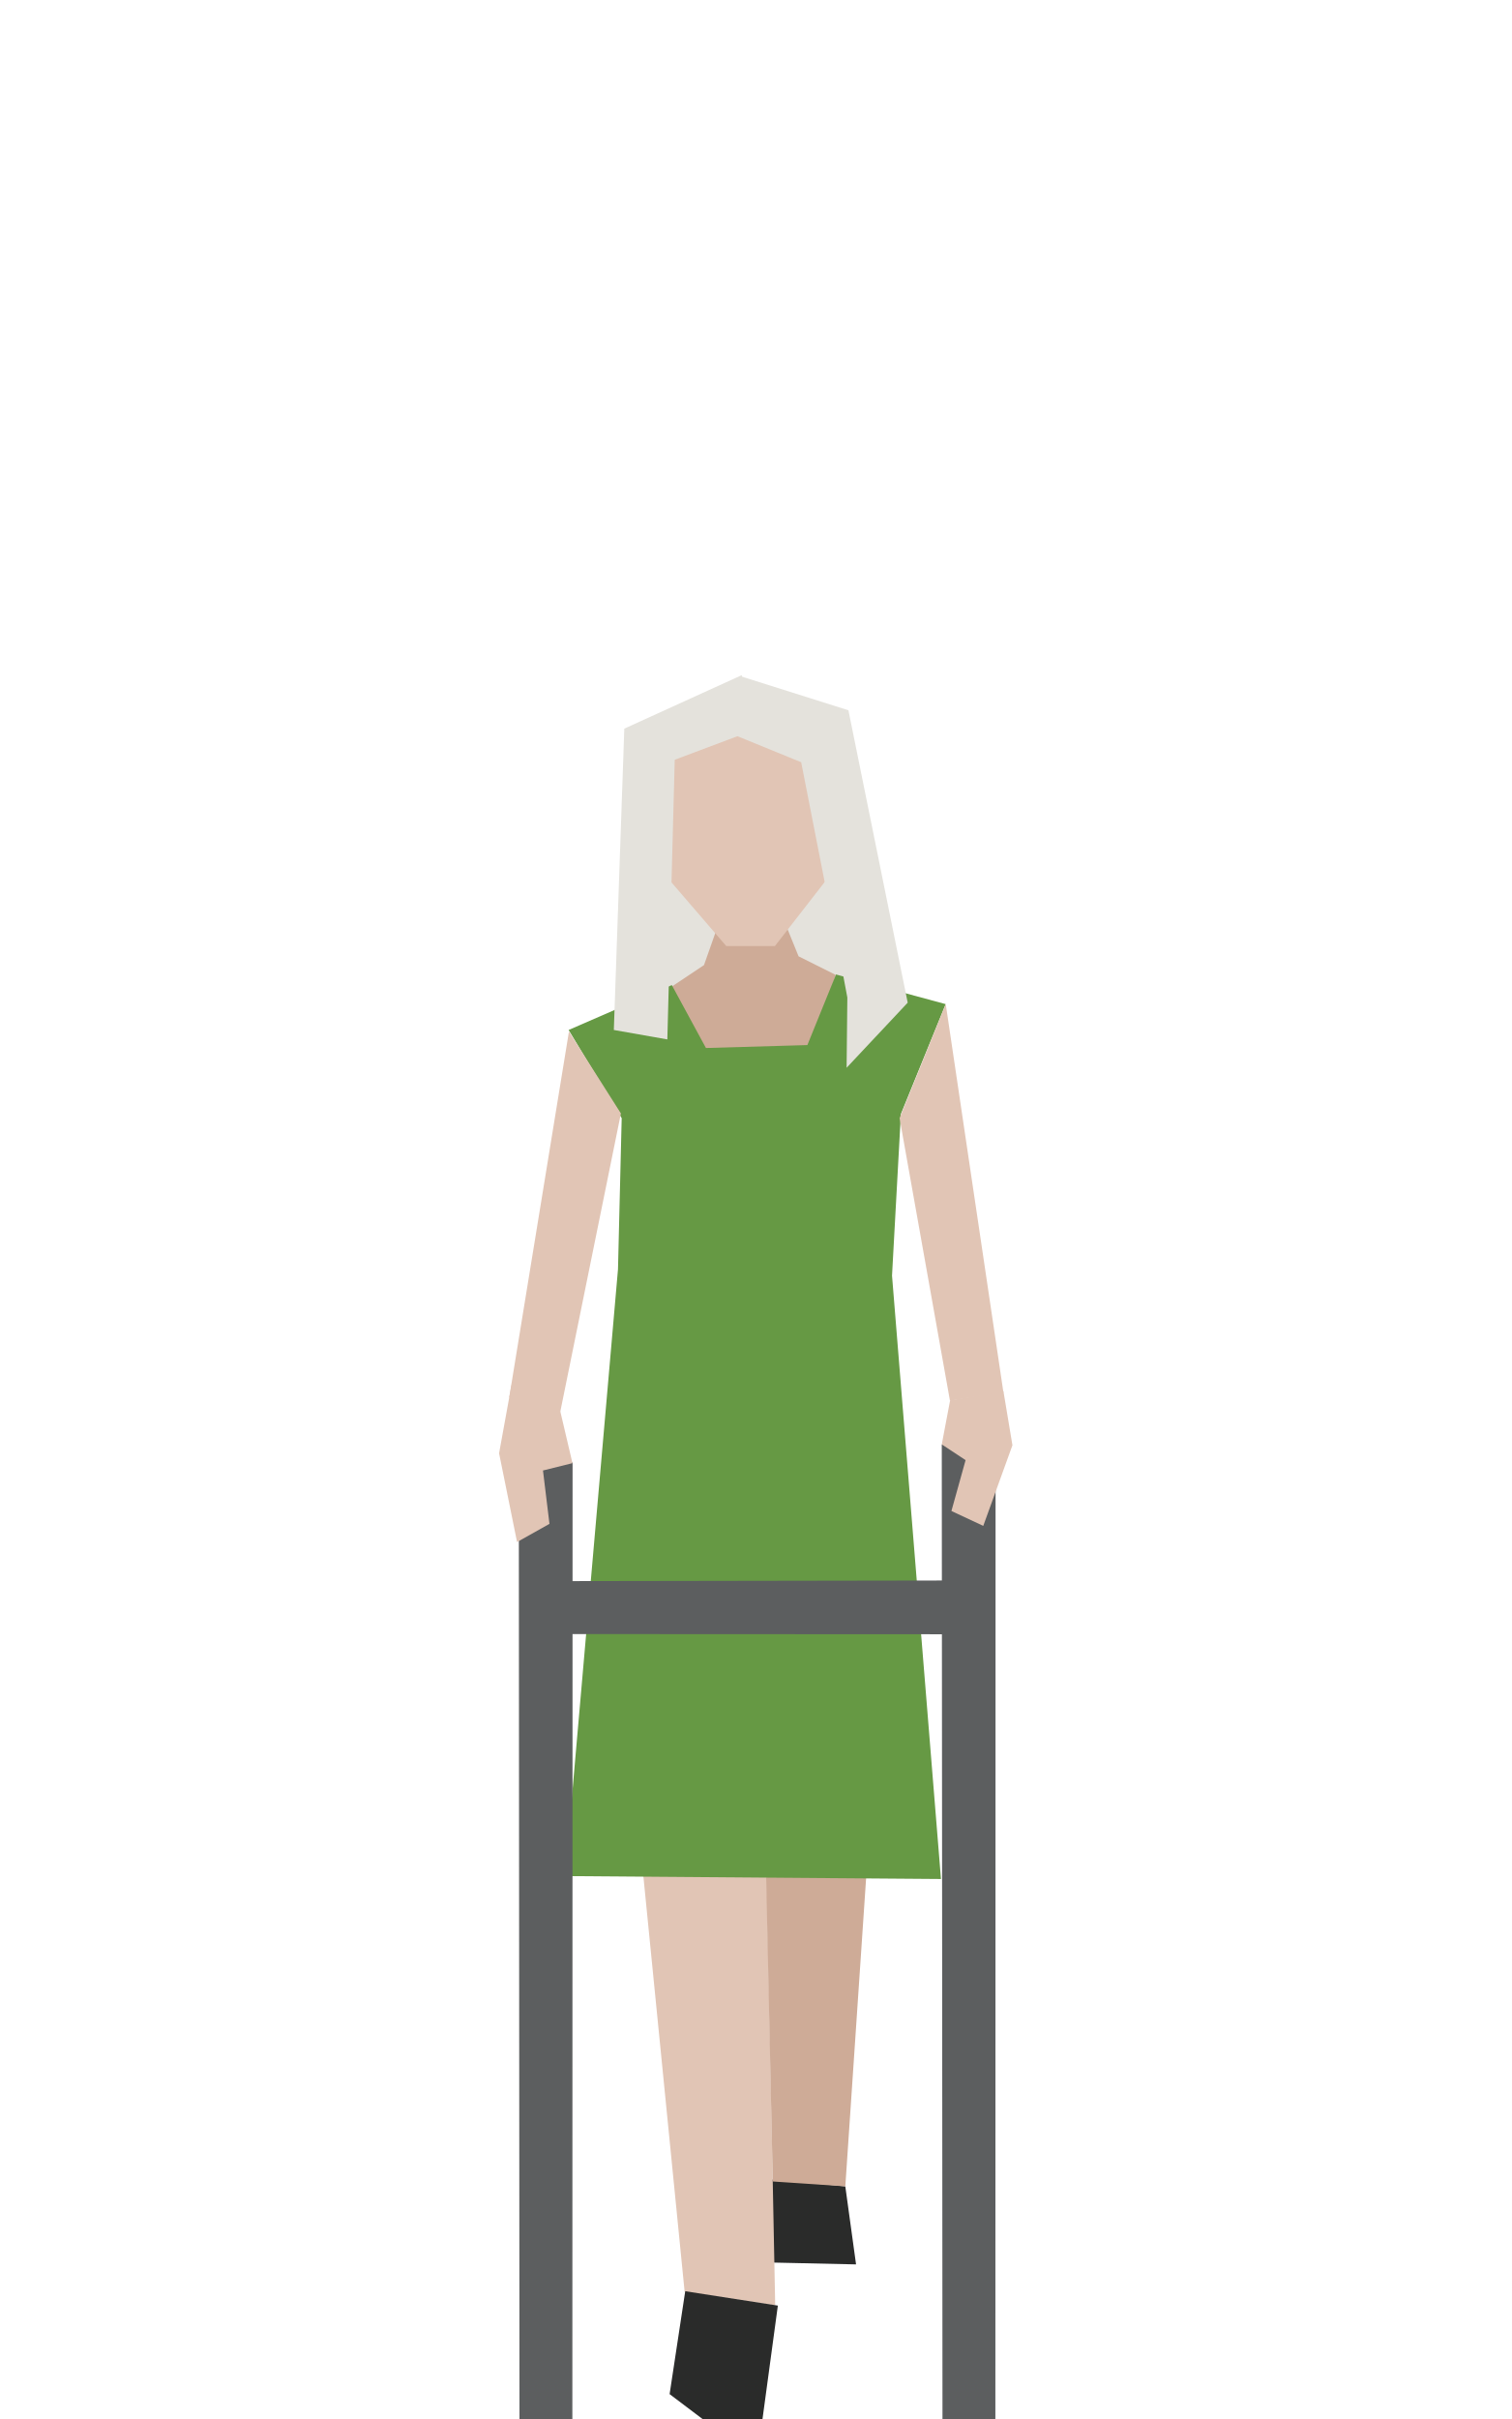
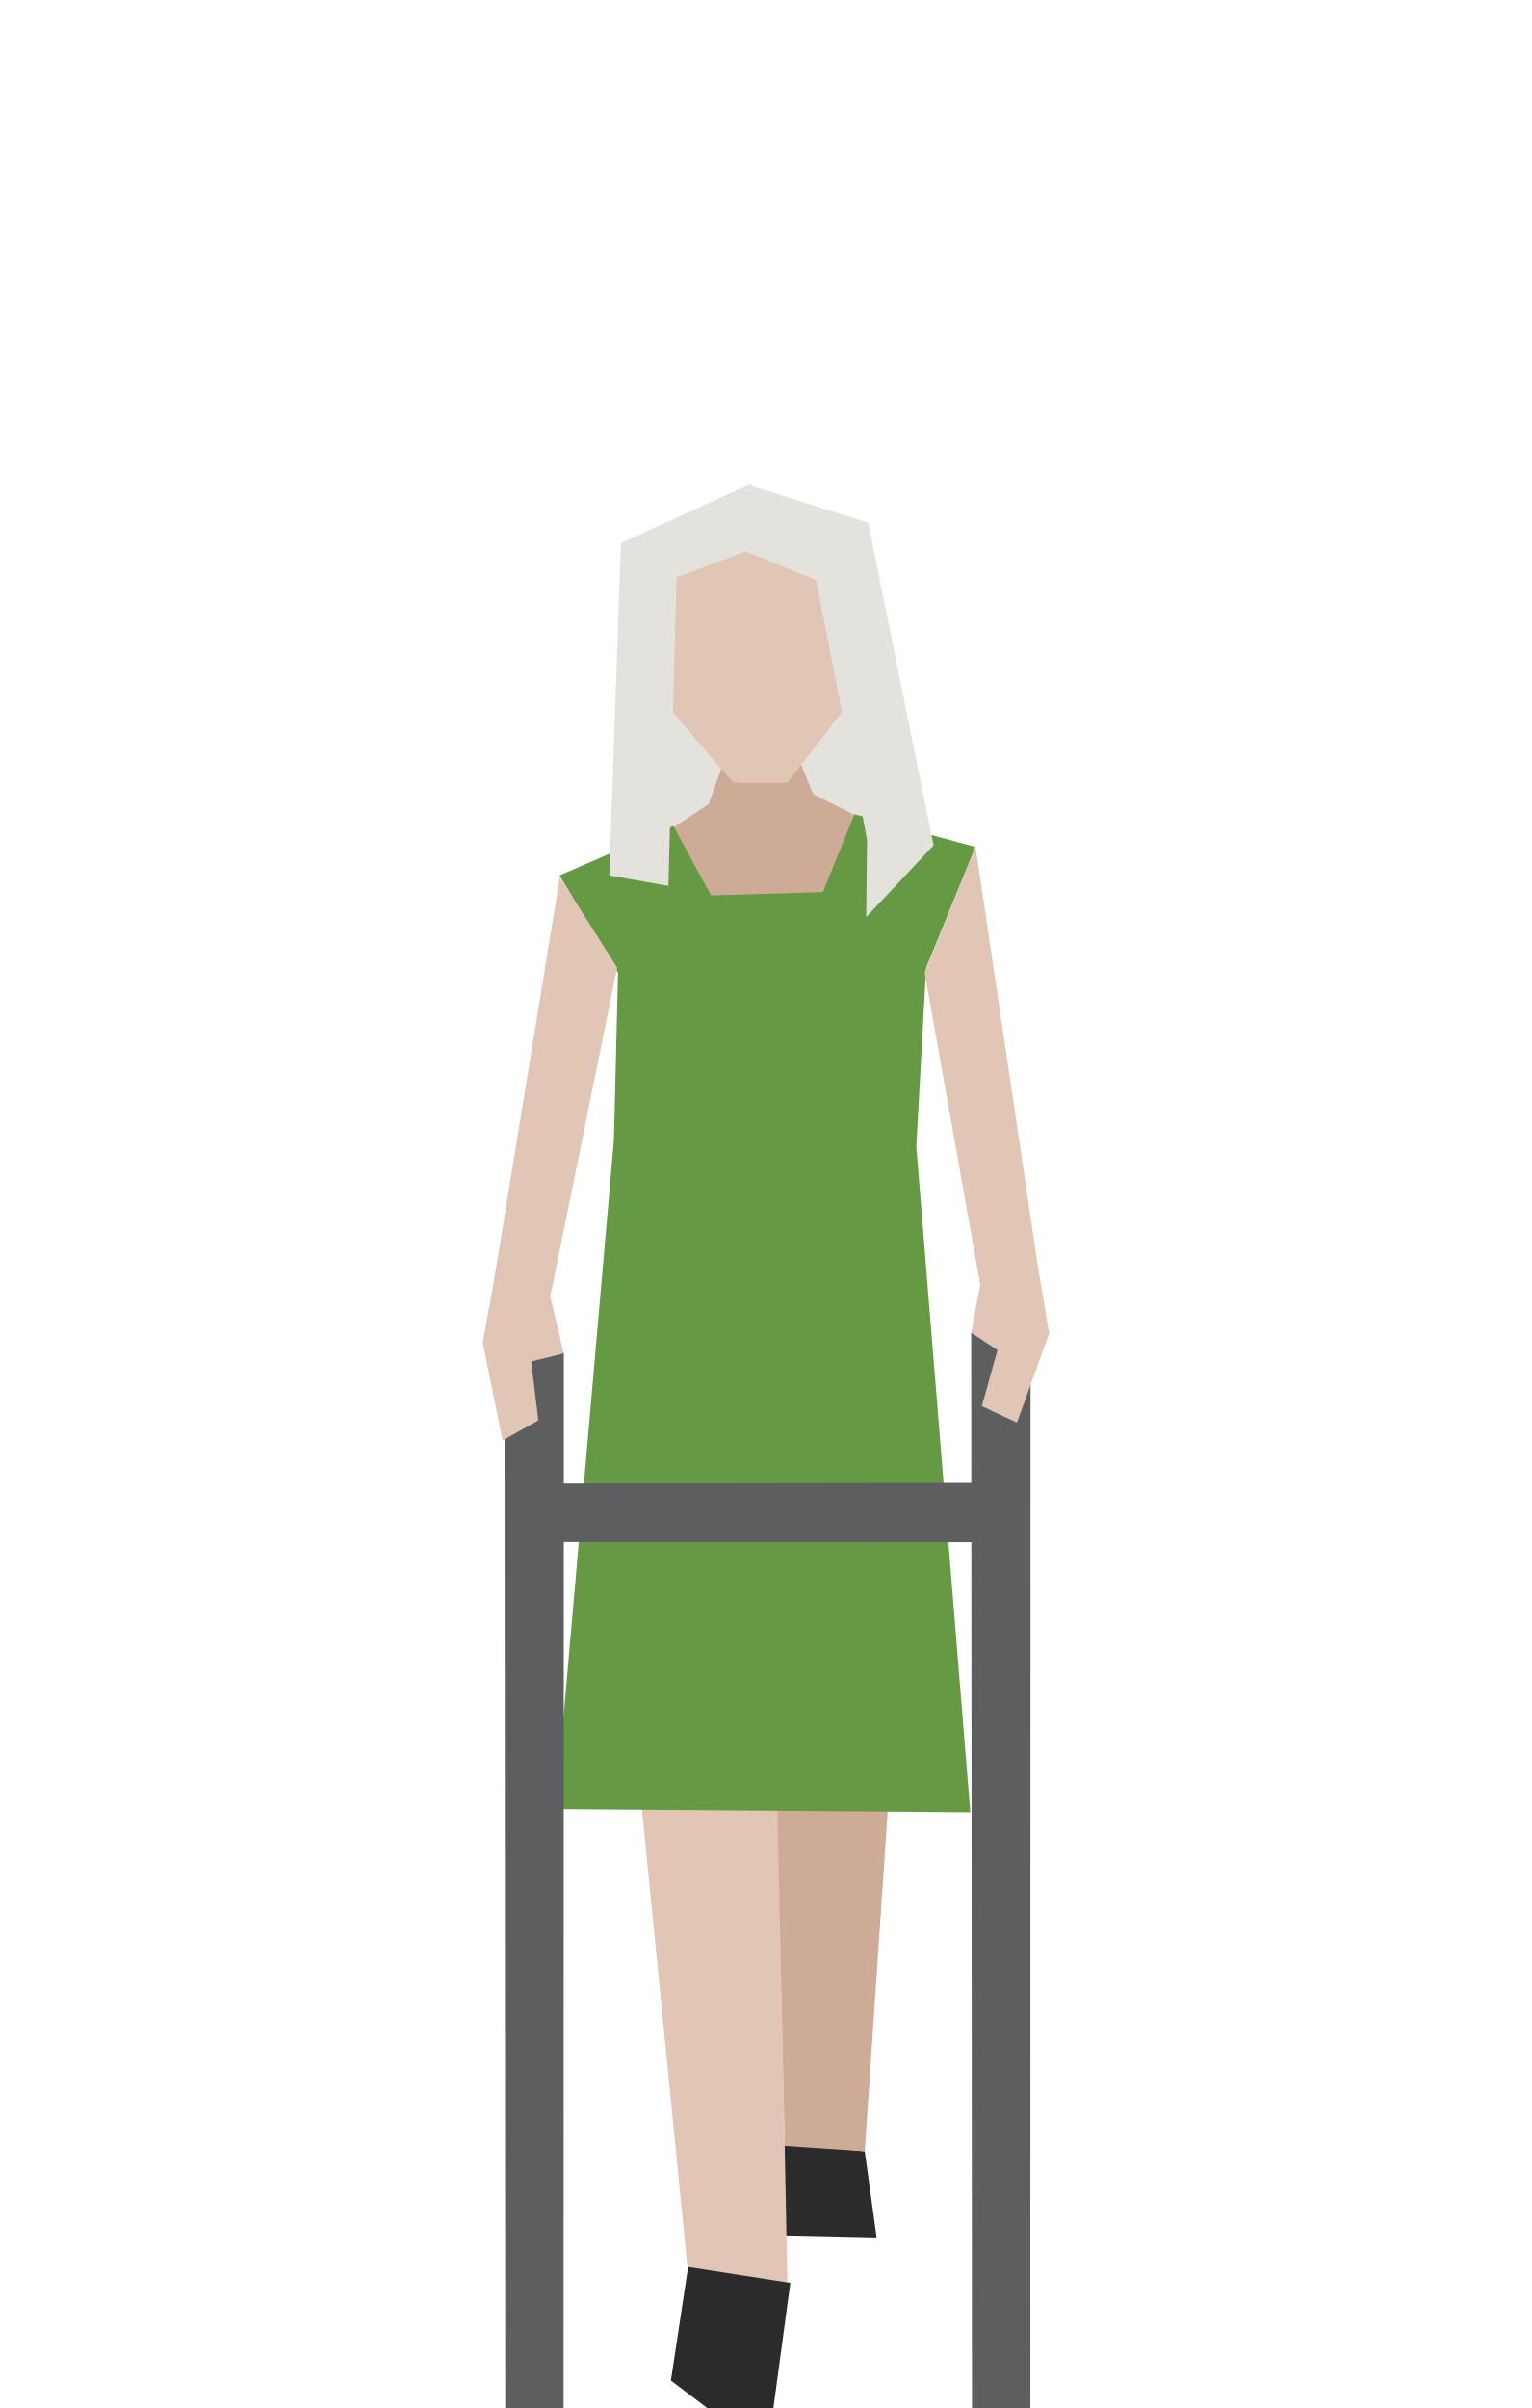
- <svg xmlns="http://www.w3.org/2000/svg" width="120px" height="192px" version="1.1" xml:space="preserve" style="fill-rule:evenodd;clip-rule:evenodd;stroke-linejoin:round;stroke-miterlimit:1.414;">
-   <g>
-     <g id="people-17" transform="matrix(1,0,0,1,-74.1438,-48)">
-       <g transform="matrix(1,0,0,1,0,-12)">
-         <path d="M126.542,140.25l4.798,-1.888l10.425,-0.406l-1.975,-8.332l-12.688,-0.233l-0.56,10.859Z" style="fill:#e4e2dc;fill-rule:nonzero;" />
-       </g>
-       <g transform="matrix(1,0,0,1,0,-12)">
-         <path d="M127.48,138.305l2.554,-1.703l1.857,-5.265l4.292,1.223l1.361,3.346l2.942,1.47l-1.858,6.116l-8.748,0.233l-2.4,-5.42Z" style="fill:#ceab97;fill-rule:nonzero;" />
-       </g>
-       <g transform="matrix(1,0,0,1,0,-12)">
-         <path d="M141.253,233.534l0.853,6.195l-7.039,-0.155l-0.465,-6.658l6.651,0.618Z" style="fill:#2a2b2a;fill-rule:nonzero;" />
-       </g>
-       <g transform="matrix(1,0,0,1,0,-12)">
-         <path d="M134.758,196.062l0.929,46.917l-7.19,-1.083l-4.568,-45.989" style="fill:#e1c5b5;fill-rule:nonzero;" />
-       </g>
-       <g transform="matrix(1,0,0,1,0,-12)">
-         <path d="M134.602,179.494l0.156,19.819l0.736,33.835l5.76,0.386l2.324,-34.433l-8.976,-19.607Z" style="fill:#ceab97;fill-rule:nonzero;" />
-       </g>
-       <g transform="matrix(1,0,0,1,0,-12)">
-         <path d="M149.219,139.698l-8.704,-2.352l-2.274,5.603l-8.052,0.233l-2.709,-4.994l-8.192,3.563l4.212,6.999l-0.294,12l-4.205,48.158l29.847,0.232l-3.886,-47.89l0.704,-12.833l3.553,-8.719Z" style="fill:#694;fill-rule:nonzero;" />
-       </g>
-       <g transform="matrix(1,0,0,1,0,-12)">
-         <path d="M148.912,174.666l0.056,77.334l4.199,0l0.017,-79.344l-4.272,2.01Z" style="fill:#5c5e5f;fill-rule:nonzero;" />
-       </g>
-       <g transform="matrix(1,0,0,1,0,-12)">
-         <path d="M115.385,252l4.199,0l0.017,-75.906l-4.272,-2.719l0.056,78.625Z" style="fill:#5c5e5f;fill-rule:nonzero;" />
-       </g>
-       <g transform="matrix(1,0,0,1,0,-12)">
-         <path d="M117.5,189.698l0,-4.2l34.501,-0.056l0.719,4.273l-35.22,-0.017Z" style="fill:#5c5e5f;fill-rule:nonzero;" />
-       </g>
-       <g transform="matrix(1,0,0,1,0,-12)">
-         <path d="M145.562,148.75l3.999,22.426l4.246,-0.653l-4.58,-30.824l-3.665,9.051Z" style="fill:#e1c5b5;fill-rule:nonzero;" />
-       </g>
-       <g transform="matrix(1,0,0,1,0,-12)">
-         <path d="M153.808,170.427l0.714,4.286l-2.317,6.399l-2.527,-1.183l1.584,-5.687l-0.18,1.835l-2.171,-1.432l0.663,-3.5l4.234,-0.718Z" style="fill:#e1c5b5;fill-rule:nonzero;" />
-       </g>
-       <g transform="matrix(1,0,0,1,0,-12)">
-         <path d="M127.304,250.025l2.614,1.975l4.761,0l1.219,-9.001l-7.354,-1.141l-1.24,8.167Z" style="fill:#2a2b2a;fill-rule:nonzero;" />
-       </g>
-       <g transform="matrix(1,0,0,1,0,-12)">
-         <path d="M131.801,135.089l3.864,0l4.162,-5.351l-0.744,-11.446l-7.423,-1.24l-4.614,1.835l0.149,10.851l4.606,5.351Z" style="fill:#e1c5b5;fill-rule:nonzero;" />
-       </g>
-       <g transform="matrix(1,0,0,1,0,-12)">
-         <path d="M114.751,169.936l-0.985,5.412l1.427,7.047l2.573,-1.444l-0.737,-6.061l0.171,1.838l2.392,-0.595l-0.966,-4.113l-3.875,-2.084Z" style="fill:#e1c5b5;fill-rule:nonzero;" />
-       </g>
-       <g transform="matrix(1,0,0,1,0,-12)">
-         <path d="M123.438,148.375l-4.814,23.682l-4.052,-1.145l4.741,-29.037l4.125,6.5Z" style="fill:#e1c5b5;fill-rule:nonzero;" />
-       </g>
-       <g transform="matrix(1,0,0,1,0,-12)">
-         <path d="M132.917,113.667l8.583,2.708l4.707,23.208l-4.851,5.167l0.059,-5.574l-0.31,-1.646l-1.491,-7.529l-1.864,-9.501l-5.103,-2.083l0.27,-4.75Z" style="fill:#e4e2dc;fill-rule:nonzero;" />
-       </g>
-       <g transform="matrix(1,0,0,1,0,-12)">
-         <path d="M132.734,118.417l-5.022,1.887l-0.588,22.196l-4.248,-0.749l0.832,-23.918l9.334,-4.25l-0.308,4.834Z" style="fill:#e4e2dc;fill-rule:nonzero;" />
-       </g>
+ <svg xmlns="http://www.w3.org/2000/svg" width="100%" height="100%" viewBox="0 0 140 220" version="1.1" xml:space="preserve" style="fill-rule:evenodd;clip-rule:evenodd;stroke-linejoin:round;stroke-miterlimit:2;">
+   <g id="people-17" transform="matrix(1.27,0,0,1.27,-100.363,-84.8)">
+     <g transform="matrix(1,0,0,1,0,-12)">
+       <path d="M126.542,140.25L131.34,138.362L141.765,137.956L139.79,129.624L127.102,129.391L126.542,140.25Z" style="fill:rgb(228,226,220);fill-rule:nonzero;" />
+     </g>
+     <g transform="matrix(1,0,0,1,0,-12)">
+       <path d="M127.48,138.305L130.034,136.602L131.891,131.337L136.183,132.56L137.544,135.906L140.486,137.376L138.628,143.492L129.88,143.725L127.48,138.305Z" style="fill:rgb(206,171,151);fill-rule:nonzero;" />
+     </g>
+     <g transform="matrix(1,0,0,1,0,-12)">
+       <path d="M141.253,233.534L142.106,239.729L135.067,239.574L134.602,232.916L141.253,233.534Z" style="fill:rgb(42,43,42);fill-rule:nonzero;" />
+     </g>
+     <g transform="matrix(1,0,0,1,0,-12)">
+       <path d="M134.758,196.063L135.687,242.98L128.497,241.897L123.929,195.908" style="fill:rgb(225,197,181);fill-rule:nonzero;" />
+     </g>
+     <g transform="matrix(1,0,0,1,0,-12)">
+       <path d="M134.602,179.494L134.758,199.313L135.494,233.148L141.254,233.534L143.578,199.101L134.602,179.494Z" style="fill:rgb(206,171,151);fill-rule:nonzero;" />
+     </g>
+     <g transform="matrix(1,0,0,1,0,-12)">
+       <path d="M149.219,139.698L140.515,137.346L138.241,142.949L130.189,143.182L127.48,138.188L119.288,141.751L123.5,148.75L123.206,160.75L119.001,208.908L148.848,209.14L144.962,161.25L145.666,148.417L149.219,139.698Z" style="fill:rgb(102,153,68);fill-rule:nonzero;" />
+     </g>
+     <g transform="matrix(1,0,0,1,0,-12)">
+       <path d="M148.912,174.666L148.968,252L153.167,252L153.184,172.656L148.912,174.666Z" style="fill:rgb(92,94,95);fill-rule:nonzero;" />
+     </g>
+     <g transform="matrix(1,0,0,1,0,-12)">
+       <path d="M115.385,252L119.584,252L119.601,176.094L115.329,173.375L115.385,252Z" style="fill:rgb(92,94,95);fill-rule:nonzero;" />
+     </g>
+     <g transform="matrix(1,0,0,1,0,-12)">
+       <path d="M117.5,189.698L117.5,185.498L152.001,185.442L152.72,189.715L117.5,189.698Z" style="fill:rgb(92,94,95);fill-rule:nonzero;" />
+     </g>
+     <g transform="matrix(1,0,0,1,0,-12)">
+       <path d="M145.563,148.75L149.562,171.176L153.808,170.523L149.228,139.699L145.563,148.75Z" style="fill:rgb(225,197,181);fill-rule:nonzero;" />
+     </g>
+     <g transform="matrix(1,0,0,1,0,-12)">
+       <path d="M153.808,170.427L154.522,174.713L152.205,181.112L149.678,179.929L151.262,174.242L151.082,176.077L148.911,174.645L149.574,171.145L153.808,170.427Z" style="fill:rgb(225,197,181);fill-rule:nonzero;" />
+     </g>
+     <g transform="matrix(1,0,0,1,0,-12)">
+       <path d="M127.304,250.025L129.918,252L134.679,252L135.898,242.999L128.544,241.858L127.304,250.025Z" style="fill:rgb(42,43,42);fill-rule:nonzero;" />
+     </g>
+     <g transform="matrix(1,0,0,1,0,-12)">
+       <path d="M131.801,135.089L135.665,135.089L139.827,129.738L139.083,118.292L131.66,117.052L127.046,118.887L127.195,129.738L131.801,135.089Z" style="fill:rgb(225,197,181);fill-rule:nonzero;" />
+     </g>
+     <g transform="matrix(1,0,0,1,0,-12)">
+       <path d="M114.751,169.937L113.766,175.349L115.193,182.396L117.766,180.952L117.029,174.891L117.2,176.729L119.592,176.134L118.626,172.021L114.751,169.937Z" style="fill:rgb(225,197,181);fill-rule:nonzero;" />
+     </g>
+     <g transform="matrix(1,0,0,1,0,-12)">
+       <path d="M123.438,148.375L118.624,172.057L114.572,170.912L119.313,141.875L123.438,148.375Z" style="fill:rgb(225,197,181);fill-rule:nonzero;" />
+     </g>
+     <g transform="matrix(1,0,0,1,0,-12)">
+       <path d="M132.918,113.667L141.5,116.375L146.207,139.583L141.356,144.75L141.415,139.176L141.105,137.53L139.615,130.001L137.75,120.5L132.647,118.417L132.918,113.667Z" style="fill:rgb(228,226,220);fill-rule:nonzero;" />
+     </g>
+     <g transform="matrix(1,0,0,1,0,-12)">
+       <path d="M132.734,118.417L127.712,120.304L127.124,142.5L122.876,141.751L123.708,117.833L133.042,113.583L132.734,118.417Z" style="fill:rgb(228,226,220);fill-rule:nonzero;" />
    </g>
  </g>
</svg>
